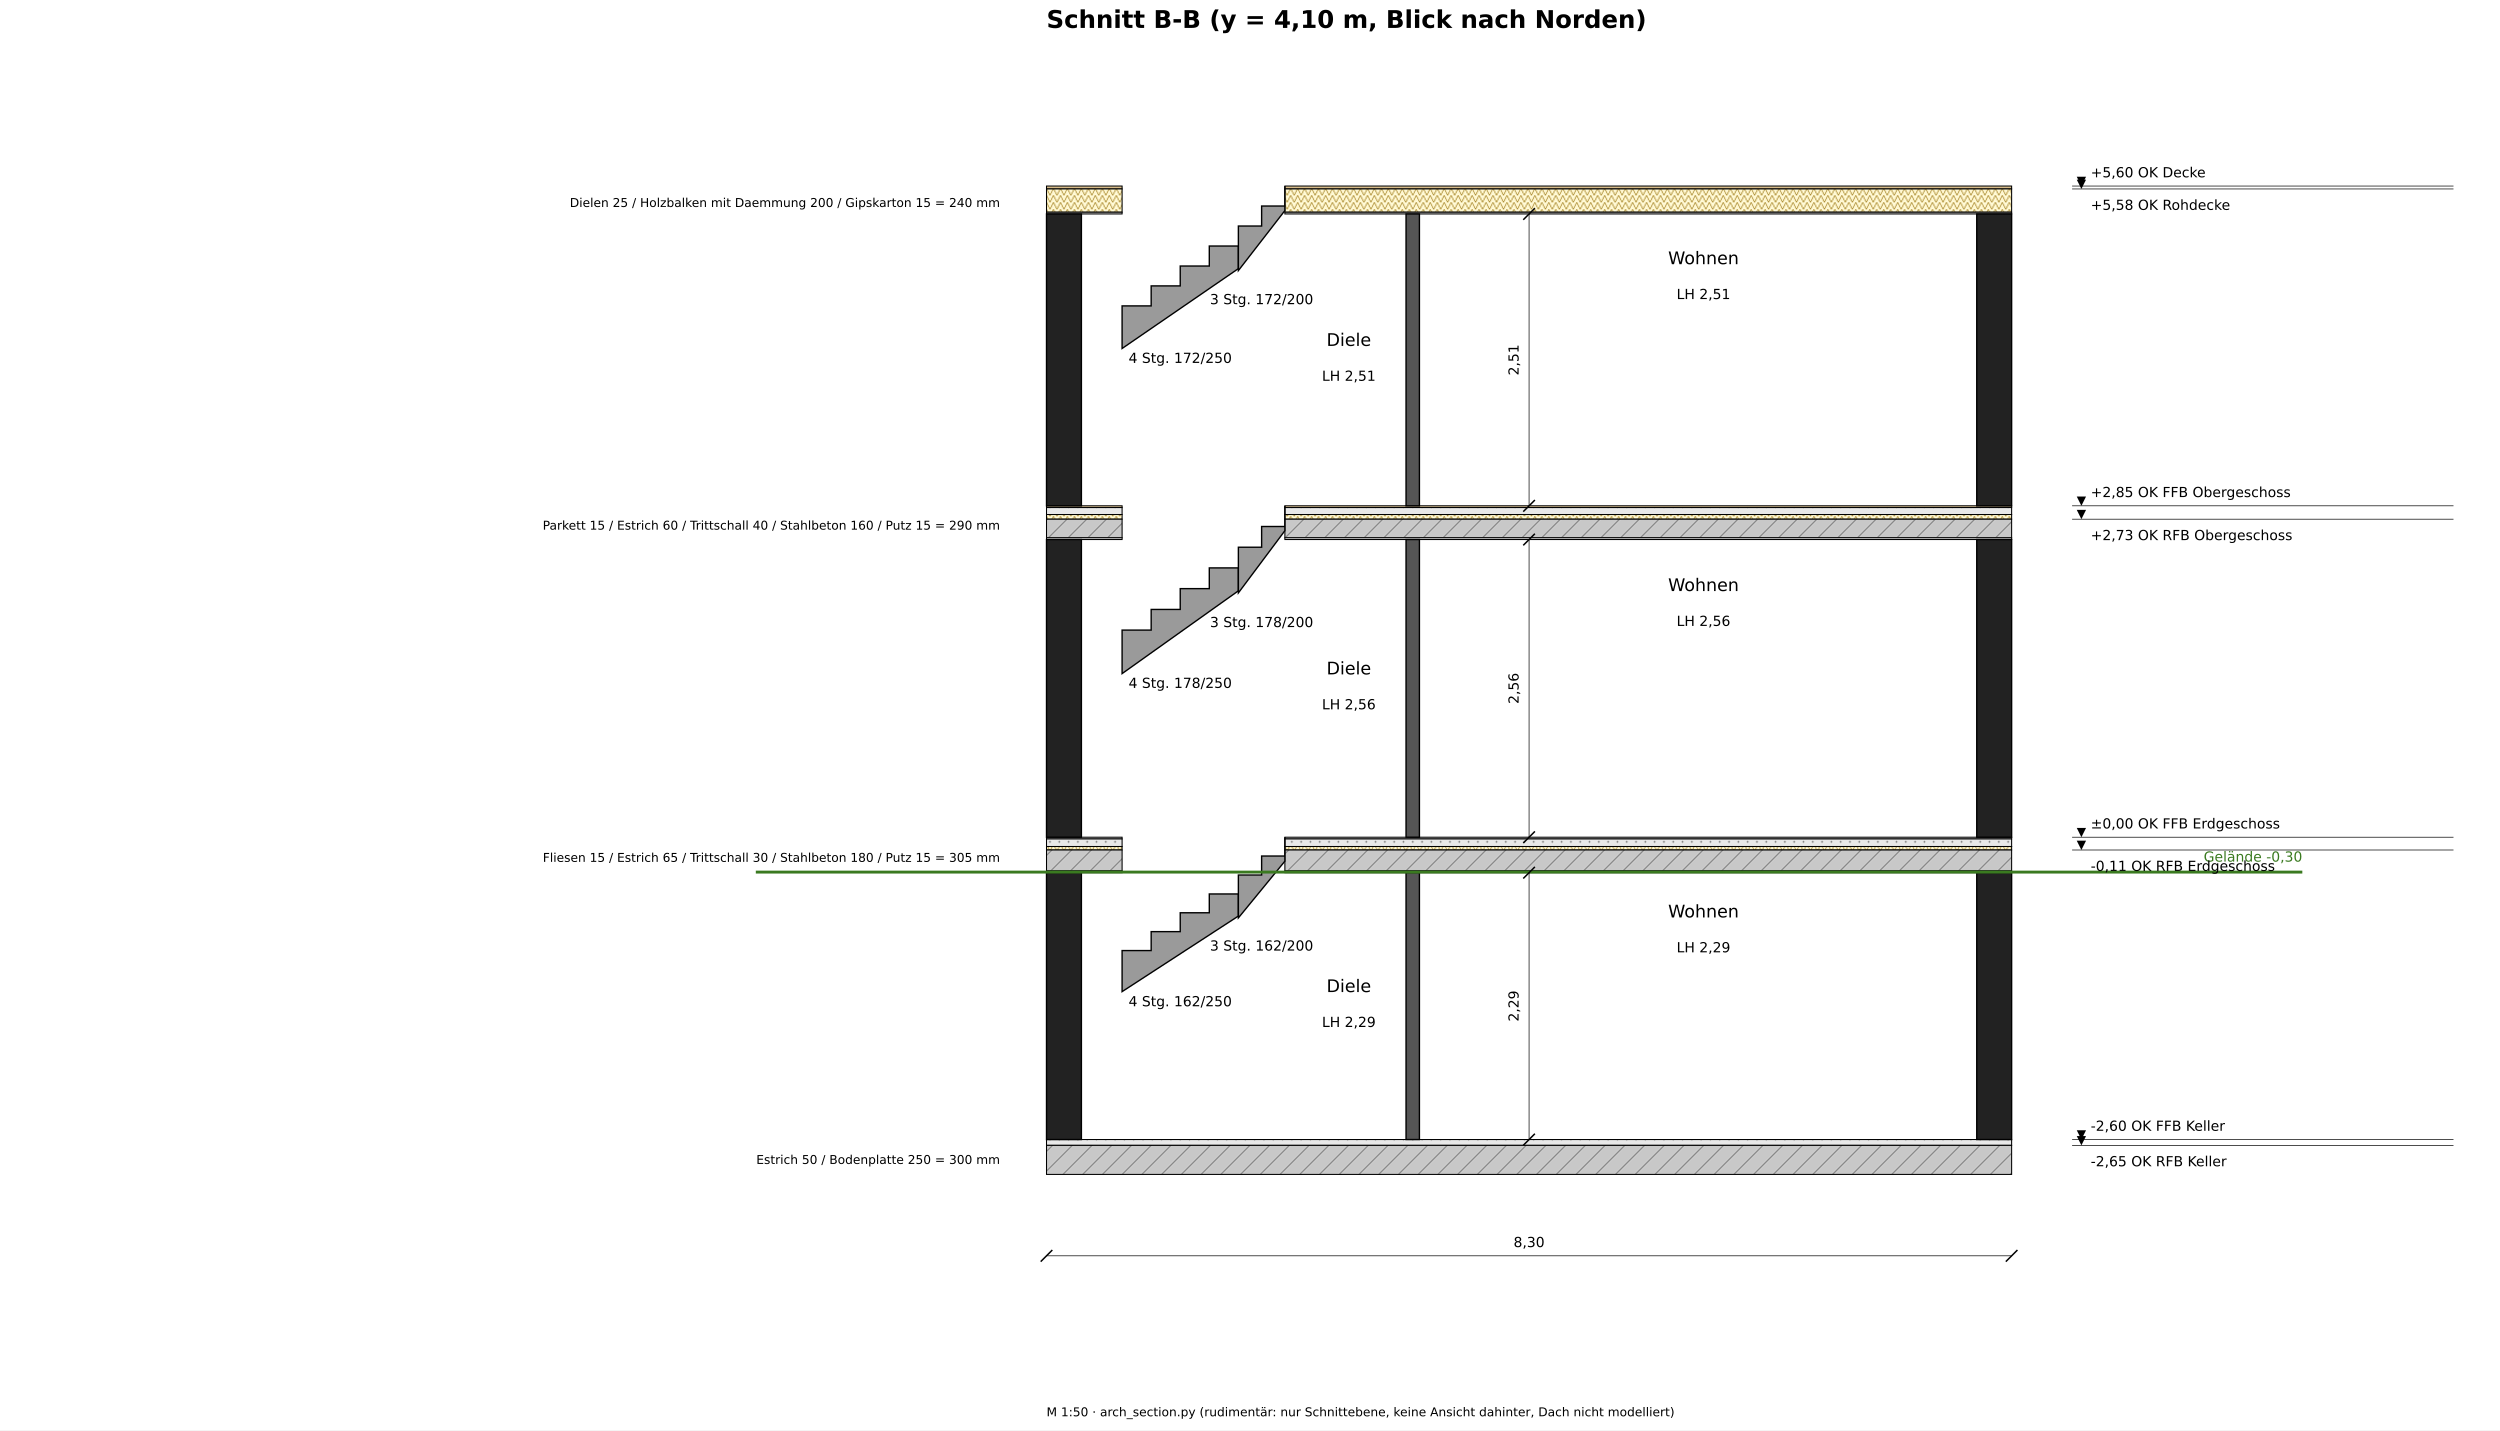
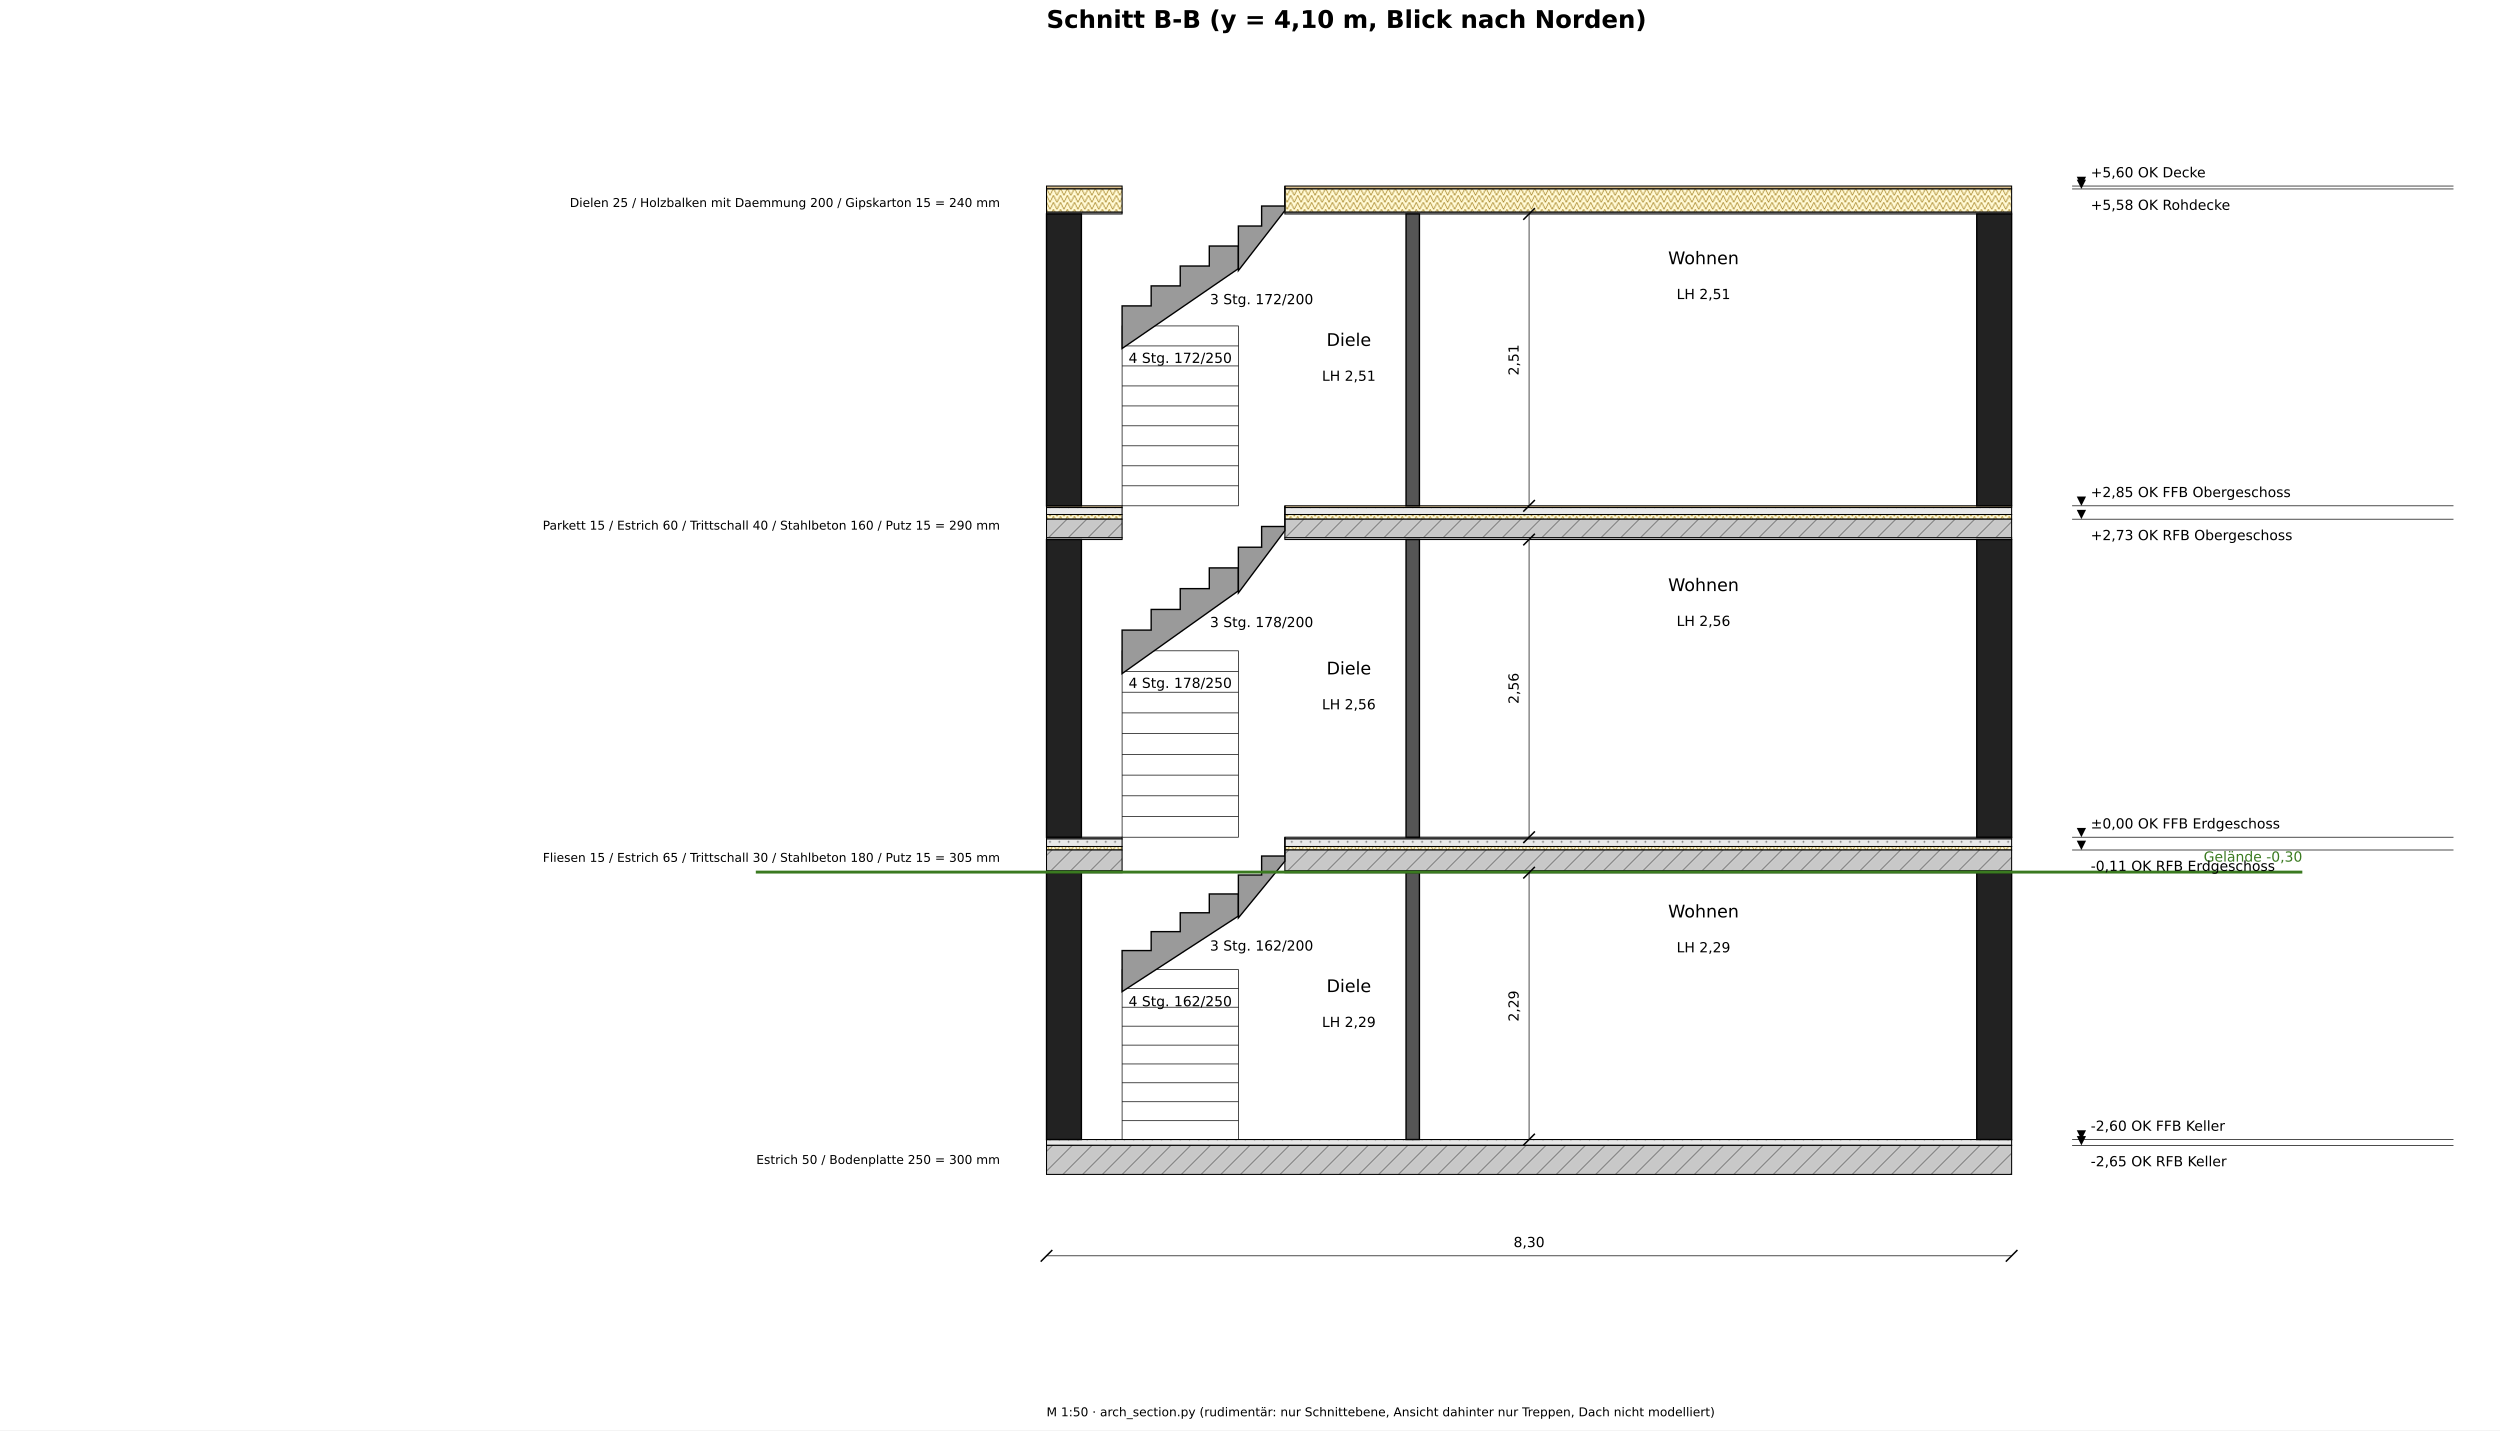
<svg xmlns="http://www.w3.org/2000/svg" width="430.0mm" height="246.0mm" viewBox="-9150 -7200 21500 12300" font-family="DejaVu Sans, sans-serif">
  <defs>
    <pattern id="concrete" patternUnits="userSpaceOnUse" width="120" height="120" patternTransform="rotate(45)">
      <rect width="120" height="120" fill="#c8c8c8" />
      <line x1="0" y1="0" x2="0" y2="120" stroke="#555" stroke-width="10" />
    </pattern>
    <pattern id="screed" patternUnits="userSpaceOnUse" width="80" height="80">
      <rect width="80" height="80" fill="#e8e8e8" />
      <circle cx="40" cy="40" r="8" fill="#777" />
    </pattern>
    <pattern id="insulation" patternUnits="userSpaceOnUse" width="120" height="60">
      <rect width="120" height="60" fill="#fff6d0" />
      <path d="M0 60 L30 0 L60 60 L90 0 L120 60" fill="none" stroke="#a08020" stroke-width="6" />
    </pattern>
    <pattern id="wood" patternUnits="userSpaceOnUse" width="200" height="40">
      <rect width="200" height="40" fill="#e9cf9f" />
      <line x1="0" y1="20" x2="200" y2="20" stroke="#8a6a30" stroke-width="5" />
    </pattern>
    <pattern id="plaster" patternUnits="userSpaceOnUse" width="50" height="50">
      <rect width="50" height="50" fill="#f7f7f7" />
    </pattern>
    <pattern id="todo" patternUnits="userSpaceOnUse" width="150" height="150" patternTransform="rotate(45)">
      <rect width="150" height="150" fill="#ffe0e0" />
      <line x1="0" y1="0" x2="0" y2="150" stroke="#e05050" stroke-width="8" />
    </pattern>
  </defs>
  <rect x="-9150.0" y="-7200" width="21500.0" height="12300.0" fill="white" />
+   <polyline points="500,2600 1500,2600 1500,1138 500,1138 500,2600" fill="none" stroke="#000" stroke-width="6" />
+   <polyline points="500,2438 1500,2438" fill="none" stroke="#000" stroke-width="6" />
+   <polyline points="500,2275 1500,2275" fill="none" stroke="#000" stroke-width="6" />
+   <polyline points="500,2112 1500,2112" fill="none" stroke="#000" stroke-width="6" />
+   <polyline points="500,1950 1500,1950" fill="none" stroke="#000" stroke-width="6" />
+   <polyline points="500,1788 1500,1788" fill="none" stroke="#000" stroke-width="6" />
+   <polyline points="500,1625 1500,1625" fill="none" stroke="#000" stroke-width="6" />
+   <polyline points="500,1462 1500,1462" fill="none" stroke="#000" stroke-width="6" />
+   <polyline points="500,1300 1500,1300" fill="none" stroke="#000" stroke-width="6" />
+   <polyline points="500,-0 1500,-0 1500,-1603 500,-1603 500,-0" fill="none" stroke="#000" stroke-width="6" />
+   <polyline points="500,-178 1500,-178" fill="none" stroke="#000" stroke-width="6" />
+   <polyline points="500,-356 1500,-356" fill="none" stroke="#000" stroke-width="6" />
+   <polyline points="500,-534 1500,-534" fill="none" stroke="#000" stroke-width="6" />
+   <polyline points="500,-712 1500,-712" fill="none" stroke="#000" stroke-width="6" />
+   <polyline points="500,-891 1500,-891" fill="none" stroke="#000" stroke-width="6" />
+   <polyline points="500,-1069 1500,-1069" fill="none" stroke="#000" stroke-width="6" />
+   <polyline points="500,-1247 1500,-1247" fill="none" stroke="#000" stroke-width="6" />
+   <polyline points="500,-1425 1500,-1425" fill="none" stroke="#000" stroke-width="6" />
+   <polyline points="500,-2850 1500,-2850 1500,-4397 500,-4397 500,-2850" fill="none" stroke="#000" stroke-width="6" />
+   <polyline points="500,-3022 1500,-3022" fill="none" stroke="#000" stroke-width="6" />
+   <polyline points="500,-3194 1500,-3194" fill="none" stroke="#000" stroke-width="6" />
+   <polyline points="500,-3366 1500,-3366" fill="none" stroke="#000" stroke-width="6" />
+   <polyline points="500,-3538 1500,-3538" fill="none" stroke="#000" stroke-width="6" />
+   <polyline points="500,-3709 1500,-3709" fill="none" stroke="#000" stroke-width="6" />
+   <polyline points="500,-3881 1500,-3881" fill="none" stroke="#000" stroke-width="6" />
+   <polyline points="500,-4053 1500,-4053" fill="none" stroke="#000" stroke-width="6" />
+   <polyline points="500,-4225 1500,-4225" fill="none" stroke="#000" stroke-width="6" />
  <rect x="-150" y="2600" width="8300" height="50" fill="url(#screed)" stroke="#000" stroke-width="9" />
  <rect x="-150" y="2650" width="8300" height="250" fill="url(#concrete)" stroke="#000" stroke-width="9" />
  <rect x="-150" y="0" width="650" height="15" fill="url(#plaster)" stroke="#000" stroke-width="9" />
  <rect x="1900" y="0" width="6250" height="15" fill="url(#plaster)" stroke="#000" stroke-width="9" />
  <rect x="-150" y="15" width="650" height="65" fill="url(#screed)" stroke="#000" stroke-width="9" />
  <rect x="1900" y="15" width="6250" height="65" fill="url(#screed)" stroke="#000" stroke-width="9" />
  <rect x="-150" y="80" width="650" height="30" fill="url(#insulation)" stroke="#000" stroke-width="9" />
  <rect x="1900" y="80" width="6250" height="30" fill="url(#insulation)" stroke="#000" stroke-width="9" />
  <rect x="-150" y="110" width="650" height="180" fill="url(#concrete)" stroke="#000" stroke-width="9" />
  <rect x="1900" y="110" width="6250" height="180" fill="url(#concrete)" stroke="#000" stroke-width="9" />
  <rect x="-150" y="290" width="650" height="15" fill="url(#plaster)" stroke="#000" stroke-width="9" />
  <rect x="1900" y="290" width="6250" height="15" fill="url(#plaster)" stroke="#000" stroke-width="9" />
  <rect x="-150" y="-2850" width="650" height="15" fill="url(#wood)" stroke="#000" stroke-width="9" />
  <rect x="1900" y="-2850" width="6250" height="15" fill="url(#wood)" stroke="#000" stroke-width="9" />
  <rect x="-150" y="-2835" width="650" height="60" fill="url(#screed)" stroke="#000" stroke-width="9" />
  <rect x="1900" y="-2835" width="6250" height="60" fill="url(#screed)" stroke="#000" stroke-width="9" />
  <rect x="-150" y="-2775" width="650" height="40" fill="url(#insulation)" stroke="#000" stroke-width="9" />
  <rect x="1900" y="-2775" width="6250" height="40" fill="url(#insulation)" stroke="#000" stroke-width="9" />
  <rect x="-150" y="-2735" width="650" height="160" fill="url(#concrete)" stroke="#000" stroke-width="9" />
  <rect x="1900" y="-2735" width="6250" height="160" fill="url(#concrete)" stroke="#000" stroke-width="9" />
  <rect x="-150" y="-2575" width="650" height="15" fill="url(#plaster)" stroke="#000" stroke-width="9" />
  <rect x="1900" y="-2575" width="6250" height="15" fill="url(#plaster)" stroke="#000" stroke-width="9" />
  <rect x="-150" y="-5600" width="650" height="25" fill="url(#wood)" stroke="#000" stroke-width="9" />
  <rect x="1900" y="-5600" width="6250" height="25" fill="url(#wood)" stroke="#000" stroke-width="9" />
  <rect x="-150" y="-5575" width="650" height="200" fill="url(#insulation)" stroke="#000" stroke-width="9" />
  <rect x="1900" y="-5575" width="6250" height="200" fill="url(#insulation)" stroke="#000" stroke-width="9" />
  <rect x="-150" y="-5375" width="650" height="15" fill="#dddddd" stroke="#000" stroke-width="9" />
  <rect x="1900" y="-5375" width="6250" height="15" fill="#dddddd" stroke="#000" stroke-width="9" />
  <rect x="-150" y="305" width="300" height="2295" fill="#222" stroke="#000" stroke-width="12" />
  <rect x="2942" y="305" width="115" height="2295" fill="#555" stroke="#000" stroke-width="12" />
  <rect x="7850" y="305" width="300" height="2295" fill="#222" stroke="#000" stroke-width="12" />
  <rect x="-150" y="-2560" width="300" height="2560" fill="#222" stroke="#000" stroke-width="12" />
  <rect x="2942" y="-2560" width="115" height="2560" fill="#555" stroke="#000" stroke-width="12" />
  <rect x="7850" y="-2560" width="300" height="2560" fill="#222" stroke="#000" stroke-width="12" />
  <rect x="-150" y="-5360" width="300" height="2510" fill="#222" stroke="#000" stroke-width="12" />
  <rect x="2942" y="-5360" width="115" height="2510" fill="#555" stroke="#000" stroke-width="12" />
  <rect x="7850" y="-5360" width="300" height="2510" fill="#222" stroke="#000" stroke-width="12" />
  <polygon points="500,1138 500,975 750,975 750,812 1000,812 1000,650 1250,650 1250,488 1500,488 1500,678 500,1328" fill="#9a9a9a" stroke="#000" stroke-width="12" />
  <text x="1000" y="1454" font-size="120" text-anchor="middle">4 Stg. 162/250</text>
  <polygon points="1500,488 1500,325 1700,325 1700,162 1900,162 1900,-0 1900,206 1500,694" fill="#9a9a9a" stroke="#000" stroke-width="12" />
  <text x="1700" y="975" font-size="120" text-anchor="middle">3 Stg. 162/200</text>
  <polygon points="500,-1603 500,-1781 750,-1781 750,-1959 1000,-1959 1000,-2138 1250,-2138 1250,-2316 1500,-2316 1500,-2119 500,-1407" fill="#9a9a9a" stroke="#000" stroke-width="12" />
  <text x="1000" y="-1284" font-size="120" text-anchor="middle">4 Stg. 178/250</text>
  <polygon points="1500,-2316 1500,-2494 1700,-2494 1700,-2672 1900,-2672 1900,-2850 1900,-2636 1500,-2101" fill="#9a9a9a" stroke="#000" stroke-width="12" />
  <text x="1700" y="-1807" font-size="120" text-anchor="middle">3 Stg. 178/200</text>
  <polygon points="500,-4397 500,-4569 750,-4569 750,-4741 1000,-4741 1000,-4912 1250,-4912 1250,-5084 1500,-5084 1500,-4890 500,-4203" fill="#9a9a9a" stroke="#000" stroke-width="12" />
  <text x="1000" y="-4079" font-size="120" text-anchor="middle">4 Stg. 172/250</text>
  <polygon points="1500,-5084 1500,-5256 1700,-5256 1700,-5428 1900,-5428 1900,-5600 1900,-5389 1500,-4873" fill="#9a9a9a" stroke="#000" stroke-width="12" />
  <text x="1700" y="-4584" font-size="120" text-anchor="middle">3 Stg. 172/200</text>
  <line x1="-2650" y1="300" x2="10650" y2="300" stroke="#3a7a20" stroke-width="25" />
  <text x="10650" y="210" font-size="120" text-anchor="end" fill="#3a7a20">Gelände -0,30</text>
  <text x="2450" y="1332" font-size="150" text-anchor="middle">Diele</text>
  <text x="2450" y="1632" font-size="120" text-anchor="middle">LH 2,29</text>
  <text x="5500" y="690" font-size="150" text-anchor="middle">Wohnen</text>
  <text x="5500" y="990" font-size="120" text-anchor="middle">LH 2,29</text>
  <text x="2450" y="-1400" font-size="150" text-anchor="middle">Diele</text>
  <text x="2450" y="-1100" font-size="120" text-anchor="middle">LH 2,56</text>
  <text x="5500" y="-2117" font-size="150" text-anchor="middle">Wohnen</text>
  <text x="5500" y="-1817" font-size="120" text-anchor="middle">LH 2,56</text>
  <text x="2450" y="-4225" font-size="150" text-anchor="middle">Diele</text>
  <text x="2450" y="-3925" font-size="120" text-anchor="middle">LH 2,51</text>
  <text x="5500" y="-4928" font-size="150" text-anchor="middle">Wohnen</text>
  <text x="5500" y="-4628" font-size="120" text-anchor="middle">LH 2,51</text>
  <text x="-550" y="2810" font-size="105" text-anchor="end" fill="#000">Estrich 50 / Bodenplatte 250 = 300 mm</text>
  <text x="-550" y="212" font-size="105" text-anchor="end" fill="#000">Fliesen 15 / Estrich 65 / Trittschall 30 / Stahlbeton 180 / Putz 15 = 305 mm</text>
  <text x="-550" y="-2645" font-size="105" text-anchor="end" fill="#000">Parkett 15 / Estrich 60 / Trittschall 40 / Stahlbeton 160 / Putz 15 = 290 mm</text>
  <text x="-550" y="-5420" font-size="105" text-anchor="end" fill="#000">Dielen 25 / Holzbalken mit Daemmung 200 / Gipskarton 15 = 240 mm</text>
  <path d="M8750 2600 l-40 -80 h80 z" fill="#000" />
  <line x1="8670" y1="2600" x2="11950" y2="2600" stroke="#000" stroke-width="6" />
  <text x="8830" y="2525" font-size="120">-2,60  OK FFB Keller</text>
  <path d="M8750 2650 l-40 -80 h80 z" fill="#000" />
  <line x1="8670" y1="2650" x2="11950" y2="2650" stroke="#000" stroke-width="6" />
  <text x="8830" y="2830" font-size="120">-2,65  OK RFB Keller</text>
  <path d="M8750 0 l-40 -80 h80 z" fill="#000" />
  <line x1="8670" y1="0" x2="11950" y2="0" stroke="#000" stroke-width="6" />
  <text x="8830" y="-75" font-size="120">±0,00  OK FFB Erdgeschoss</text>
  <path d="M8750 110 l-40 -80 h80 z" fill="#000" />
  <line x1="8670" y1="110" x2="11950" y2="110" stroke="#000" stroke-width="6" />
  <text x="8830" y="290" font-size="120">-0,11  OK RFB Erdgeschoss</text>
  <path d="M8750 -2850 l-40 -80 h80 z" fill="#000" />
  <line x1="8670" y1="-2850" x2="11950" y2="-2850" stroke="#000" stroke-width="6" />
  <text x="8830" y="-2925" font-size="120">+2,85  OK FFB Obergeschoss</text>
  <path d="M8750 -2735 l-40 -80 h80 z" fill="#000" />
  <line x1="8670" y1="-2735" x2="11950" y2="-2735" stroke="#000" stroke-width="6" />
  <text x="8830" y="-2555" font-size="120">+2,73  OK RFB Obergeschoss</text>
  <path d="M8750 -5600 l-40 -80 h80 z" fill="#000" />
  <line x1="8670" y1="-5600" x2="11950" y2="-5600" stroke="#000" stroke-width="6" />
  <text x="8830" y="-5675" font-size="120">+5,60  OK Decke</text>
  <path d="M8750 -5575 l-40 -80 h80 z" fill="#000" />
  <line x1="8670" y1="-5575" x2="11950" y2="-5575" stroke="#000" stroke-width="6" />
  <text x="8830" y="-5395" font-size="120">+5,58  OK Rohdecke</text>
  <line x1="4000" y1="2600" x2="4000" y2="305" stroke="#000" stroke-width="6" />
  <line x1="3950" y1="2650" x2="4050" y2="2550" stroke="#000" stroke-width="13" />
  <line x1="3950" y1="355" x2="4050" y2="255" stroke="#000" stroke-width="13" />
  <text x="3910" y="1452" font-size="120" text-anchor="middle" transform="rotate(-90 3910 1452)">2,29</text>
  <line x1="4000" y1="0" x2="4000" y2="-2560" stroke="#000" stroke-width="6" />
  <line x1="3950" y1="50" x2="4050" y2="-50" stroke="#000" stroke-width="13" />
  <line x1="3950" y1="-2510" x2="4050" y2="-2610" stroke="#000" stroke-width="13" />
  <text x="3910" y="-1280" font-size="120" text-anchor="middle" transform="rotate(-90 3910 -1280)">2,56</text>
  <line x1="4000" y1="-2850" x2="4000" y2="-5360" stroke="#000" stroke-width="6" />
  <line x1="3950" y1="-2800" x2="4050" y2="-2900" stroke="#000" stroke-width="13" />
  <line x1="3950" y1="-5310" x2="4050" y2="-5410" stroke="#000" stroke-width="13" />
  <text x="3910" y="-4105" font-size="120" text-anchor="middle" transform="rotate(-90 3910 -4105)">2,51</text>
  <line x1="-150" y1="3600" x2="8150" y2="3600" stroke="#000" stroke-width="6" />
  <line x1="-200" y1="3650" x2="-100" y2="3550" stroke="#000" stroke-width="13" />
  <line x1="8100" y1="3650" x2="8200" y2="3550" stroke="#000" stroke-width="13" />
  <text x="4000" y="3525" font-size="120" text-anchor="middle">8,30</text>
  <text x="-150" y="-6960" font-size="210" font-weight="bold">Schnitt B-B  (y = 4,10 m, Blick nach Norden)</text>
-   <text x="-150" y="4980" font-size="105">M 1:50 · arch_section.py (rudimentär: nur Schnittebene, keine Ansicht dahinter, Dach nicht modelliert)</text>
+   <text x="-150" y="4980" font-size="105">M 1:50 · arch_section.py (rudimentär: nur Schnittebene, Ansicht dahinter nur Treppen, Dach nicht modelliert)</text>
</svg>
